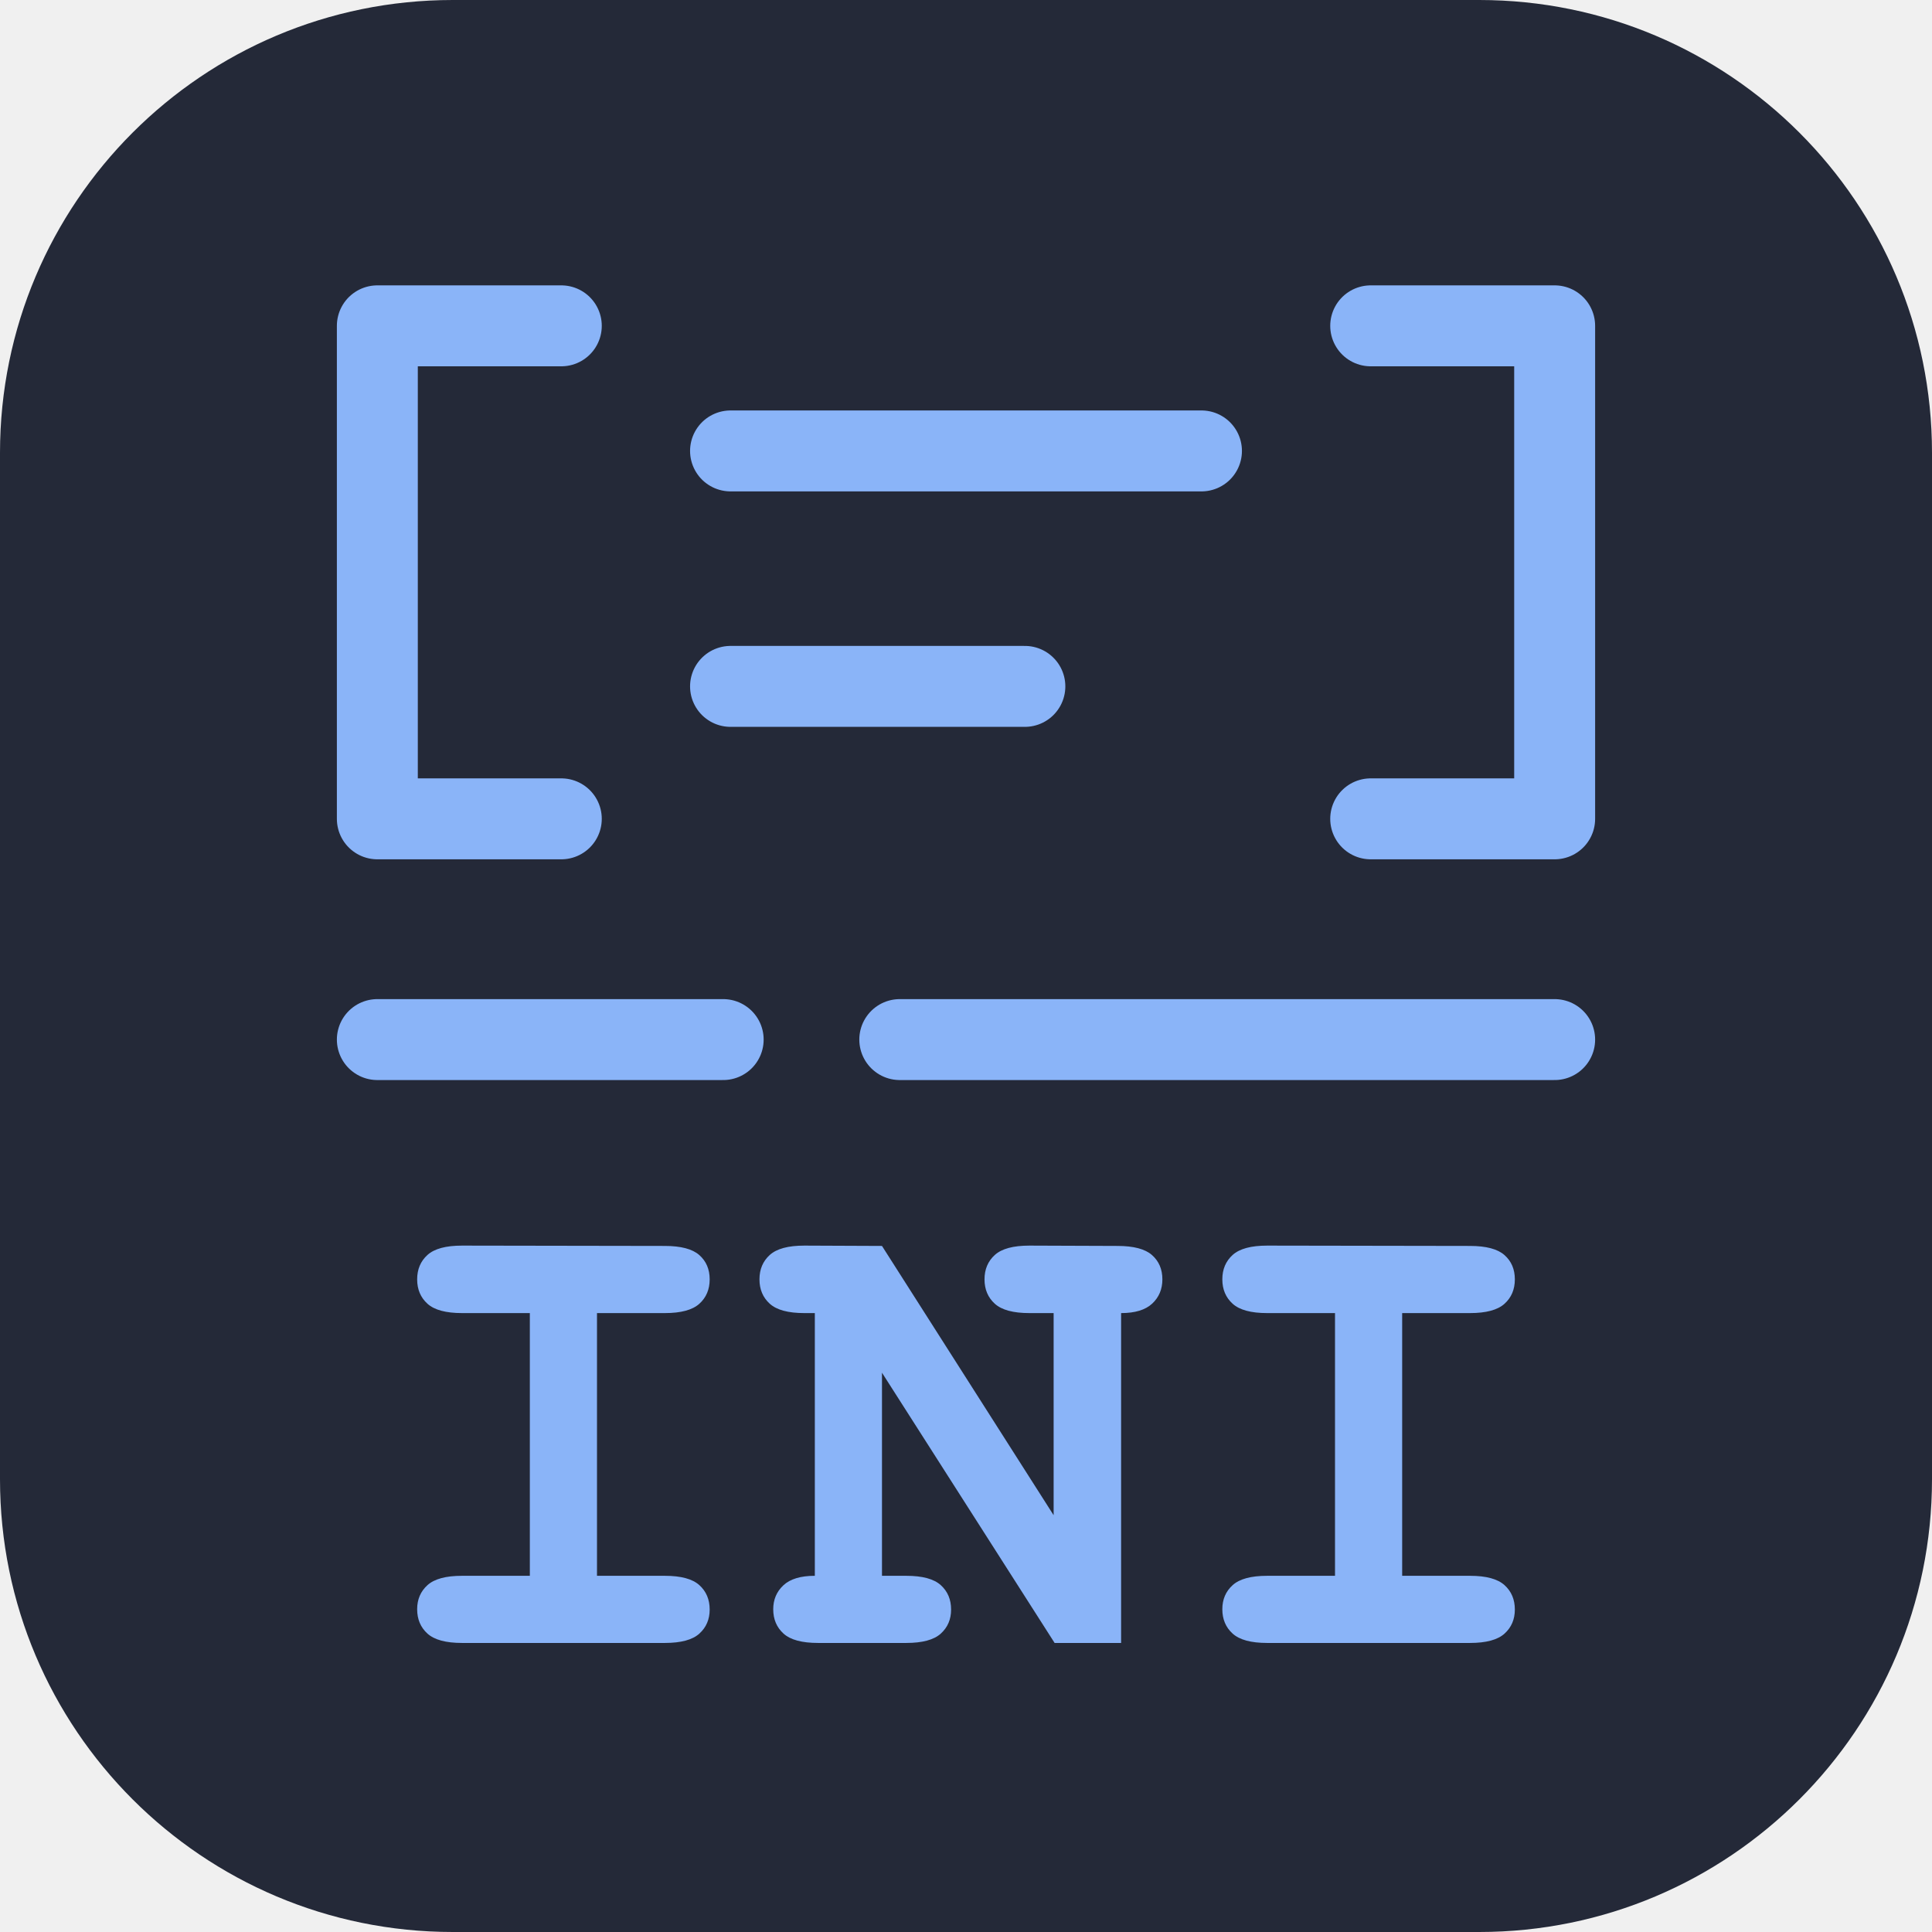
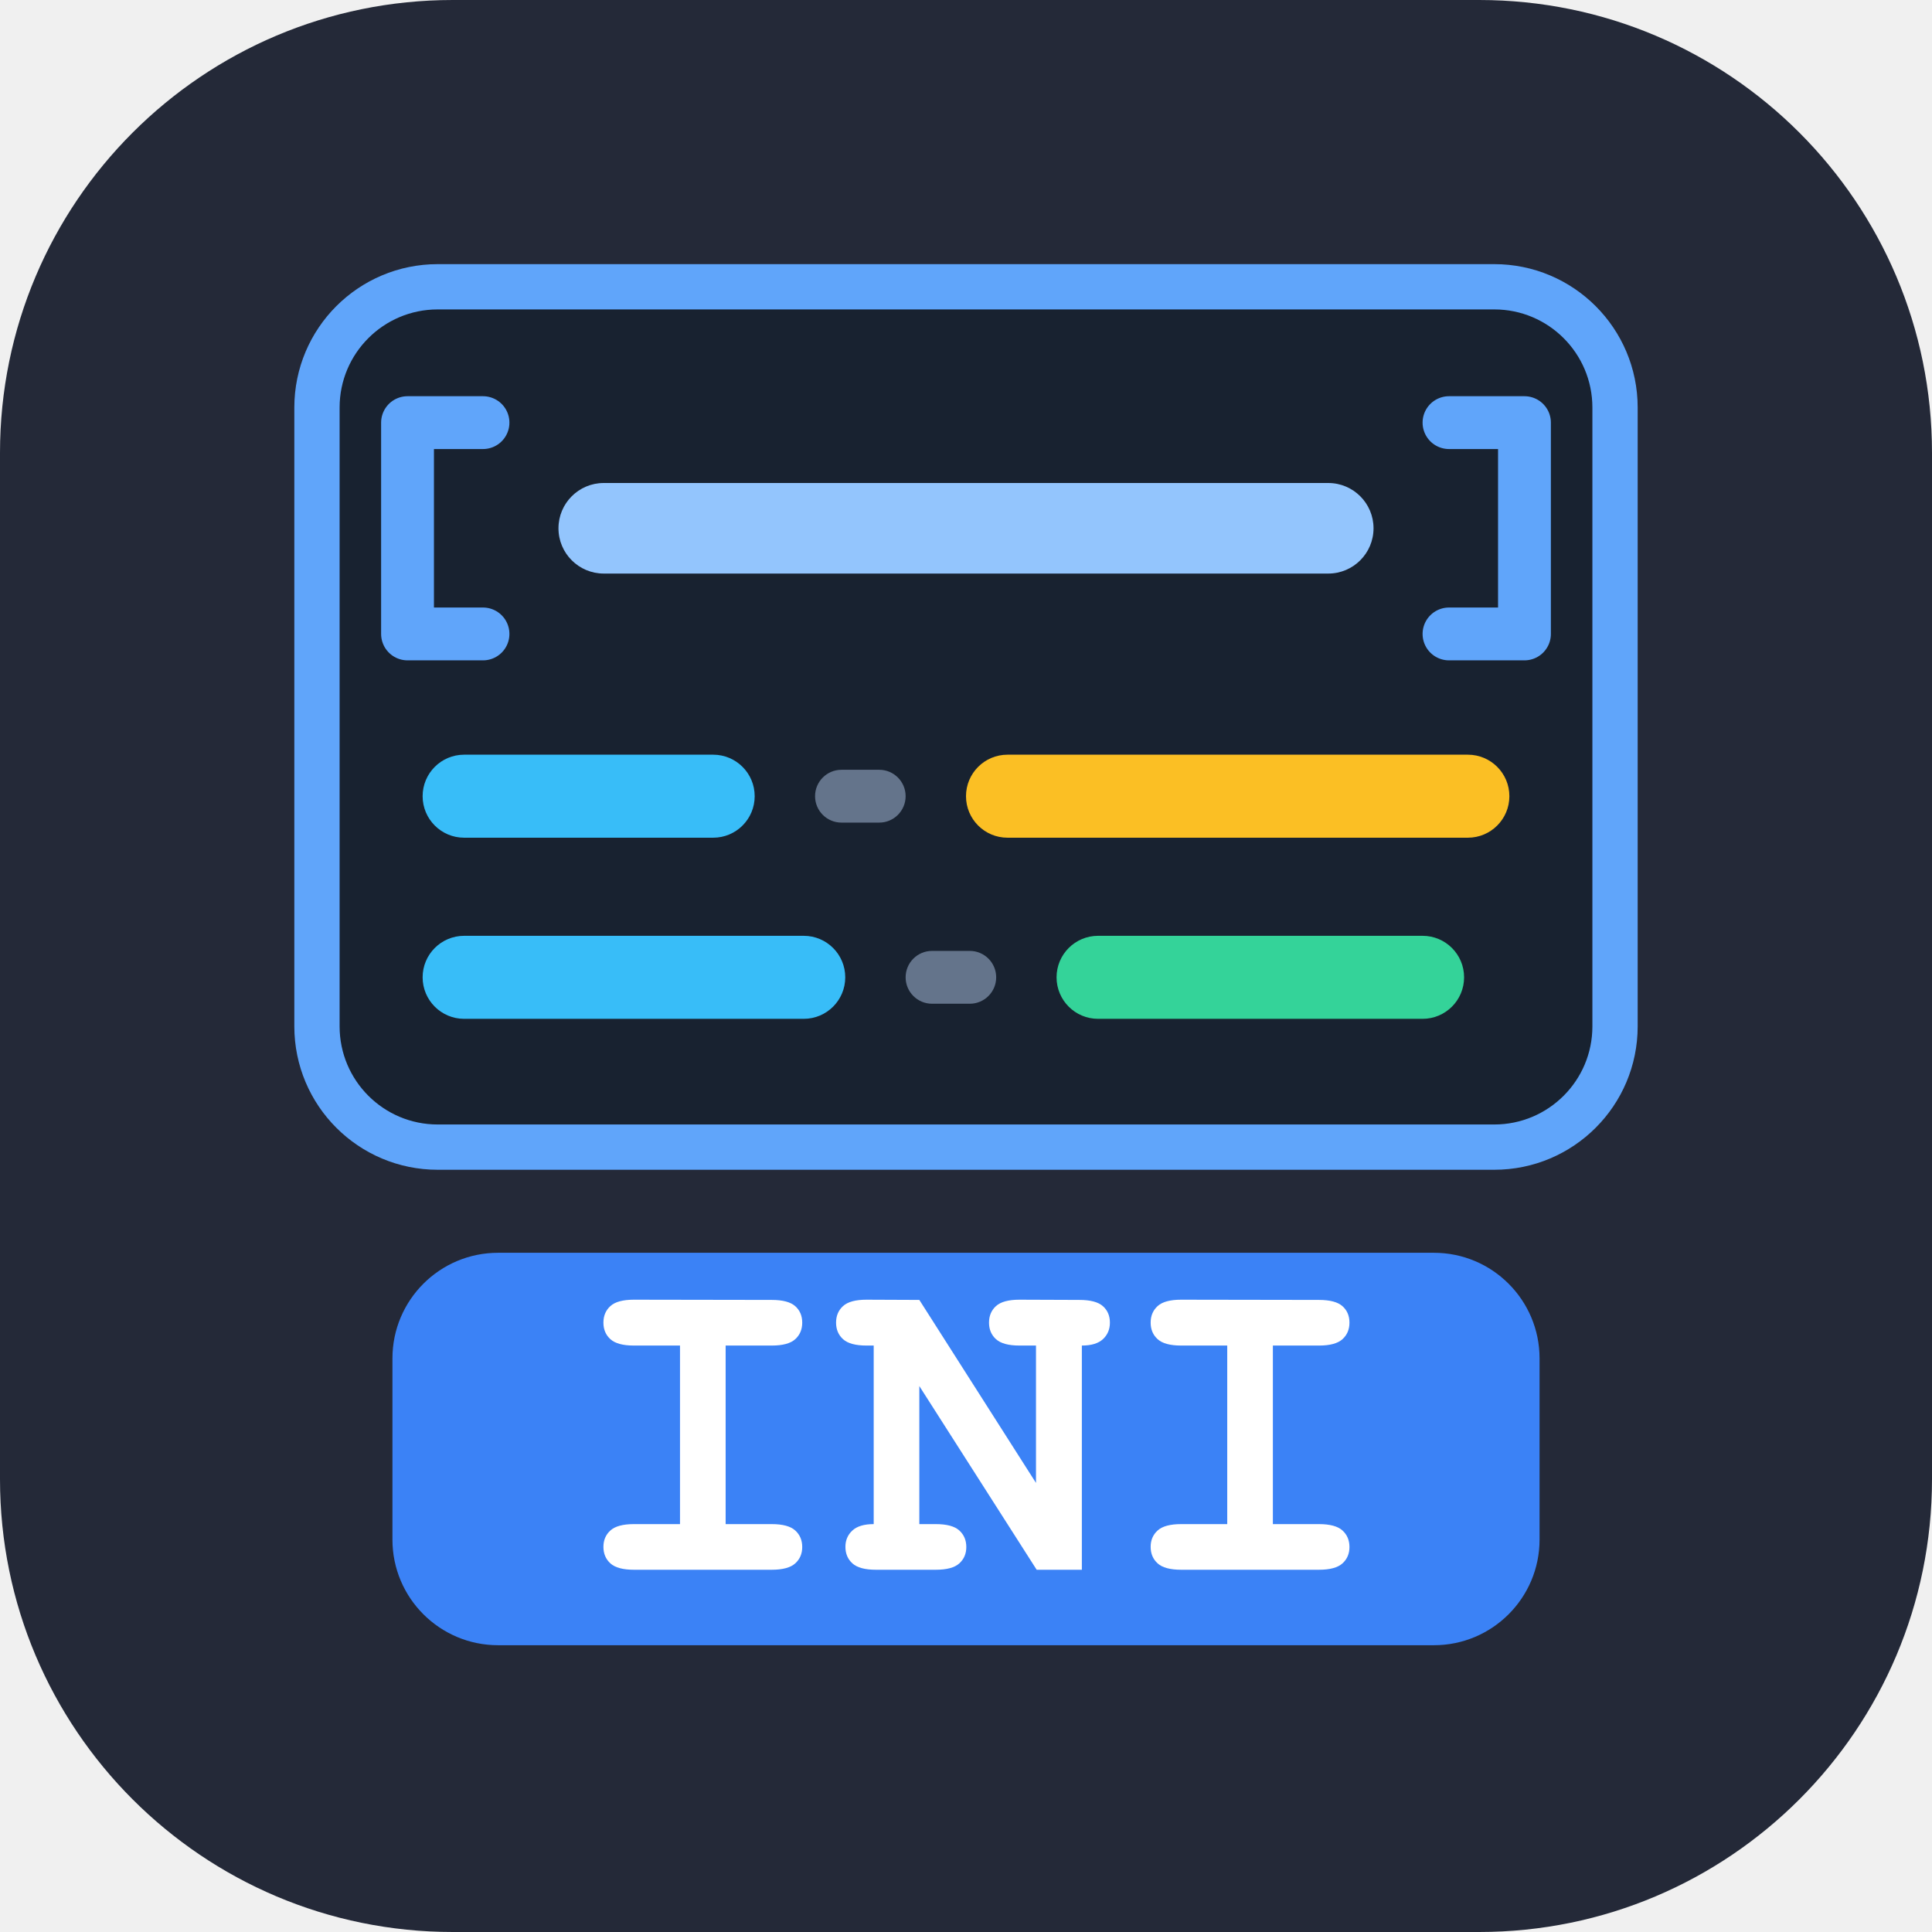
<svg xmlns="http://www.w3.org/2000/svg" width="256" height="256" viewBox="0 0 256 256" fill="none">
  <rect width="256" height="256" rx="60" fill="#242938" />
-   <g transform="translate(30.5 30.5) scale(0.975)">
-     <g fill="currentColor" color="#8AB4F8">
-       <g fill="none" stroke="currentColor" stroke-width="11" stroke-linejoin="round" stroke-linecap="round">
-         <path d="M45 13H20V80H45 M155 13H180V80H155 M68 30H132 M68 62H108 M20 110H67 M91 110H180" />
-       </g>
-       <path d="M717 1007V205H924Q998 205 1029.5 176.5Q1061 148 1061 102Q1061 57 1029.5 28.5Q998 0 924 0H305Q231 0 199.5 28.5Q168 57 168 103Q168 148 199.5 176.5Q231 205 305 205H512V1007H305Q231 1007 199.5 1035.5Q168 1064 168 1110Q168 1156 199.5 1184.5Q231 1213 305 1213L924 1212Q998 1212 1029.5 1184.0Q1061 1156 1061 1110Q1061 1064 1029.5 1035.5Q998 1007 924 1007ZM1587 825V205H1661Q1735 205 1766.5 176.5Q1798 148 1798 102Q1798 57 1766.5 28.5Q1735 0 1661 0H1392Q1318 0 1286.5 28.5Q1255 57 1255 103Q1255 147 1286.0 176.0Q1317 205 1382 205V1007H1350Q1276 1007 1244.5 1035.5Q1213 1064 1213 1110Q1213 1156 1244.5 1184.5Q1276 1213 1350 1213L1587 1212L2111 390V1007H2037Q1963 1007 1931.5 1035.5Q1900 1064 1900 1110Q1900 1156 1931.5 1184.5Q1963 1213 2037 1213L2306 1212Q2380 1212 2411.5 1184.0Q2443 1156 2443 1110Q2443 1065 2412.0 1036.0Q2381 1007 2317 1007V0H2114ZM3175 1007V205H3382Q3456 205 3487.5 176.5Q3519 148 3519 102Q3519 57 3487.5 28.5Q3456 0 3382 0H2763Q2689 0 2657.5 28.5Q2626 57 2626 103Q2626 148 2657.5 176.5Q2689 205 2763 205H2970V1007H2763Q2689 1007 2657.5 1035.5Q2626 1064 2626 1110Q2626 1156 2657.5 1184.5Q2689 1213 2763 1213L3382 1212Q3456 1212 3487.5 1184.0Q3519 1156 3519 1110Q3519 1064 3487.5 1035.5Q3456 1007 3382 1007Z" transform="translate(17.93157 192) scale(0.044518 -0.044518)" />
+   <g transform="translate(28 28) scale(1)">
+     <g fill="none">
+       <rect x="14" y="10" width="172" height="114" rx="16" fill="#182230" stroke="#60A5FA" stroke-width="6" />
+       <path d="M36 28H26V56H36 M164 28H174V56H164" stroke="#60A5FA" stroke-width="7" stroke-linecap="round" stroke-linejoin="round" />
+       <rect x="46" y="36" width="108" height="12" rx="6" fill="#93C5FD" />
+       <rect x="28" y="72" width="44" height="11" rx="5.5" fill="#38BDF8" />
+       <rect x="80" y="74" width="12" height="7" rx="3.5" fill="#64748B" />
+       <rect x="100" y="72" width="72" height="11" rx="5.5" fill="#FBBF24" />
+       <rect x="28" y="96" width="56" height="11" rx="5.5" fill="#38BDF8" />
+       <rect x="92" y="98" width="12" height="7" rx="3.5" fill="#64748B" />
+       <rect x="112" y="96" width="54" height="11" rx="5.5" fill="#34D399" />
+       <rect x="24" y="138" width="152" height="52" rx="14" fill="#3B82F6" />
+       <path fill="#FFFFFF" d="M717 1007V205H924Q998 205 1029.5 176.5Q1061 148 1061 102Q1061 57 1029.5 28.5Q998 0 924 0H305Q231 0 199.5 28.5Q168 57 168 103Q168 148 199.5 176.5Q231 205 305 205H512V1007H305Q231 1007 199.5 1035.5Q168 1064 168 1110Q168 1156 199.5 1184.5Q231 1213 305 1213L924 1212Q998 1212 1029.5 1184.0Q1061 1156 1061 1110Q1061 1064 1029.5 1035.5Q998 1007 924 1007ZM1587 825V205H1661Q1735 205 1766.5 176.5Q1798 148 1798 102Q1798 57 1766.5 28.5Q1735 0 1661 0H1392Q1318 0 1286.5 28.5Q1255 57 1255 103Q1255 147 1286.0 176.0Q1317 205 1382 205V1007H1350Q1276 1007 1244.5 1035.5Q1213 1064 1213 1110Q1213 1156 1244.5 1184.5Q1276 1213 1350 1213L1587 1212L2111 390V1007H2037Q1963 1007 1931.5 1035.5Q1900 1064 1900 1110Q1900 1156 1931.5 1184.5Q1963 1213 2037 1213L2306 1212Q2380 1212 2411.5 1184.0Q2443 1156 2443 1110Q2443 1065 2412.0 1036.0Q2381 1007 2317 1007V0H2114ZM3175 1007V205H3382Q3456 205 3487.5 176.5Q3519 148 3519 102Q3519 57 3487.5 28.5Q3456 0 3382 0H2763Q2689 0 2657.5 28.5Q2626 57 2626 103Q2626 148 2657.5 176.5Q2689 205 2763 205H2970V1007H2763Q2689 1007 2657.5 1035.5Q2626 1064 2626 1110Q2626 1156 2657.5 1184.5Q2689 1213 2763 1213L3382 1212Q3456 1212 3487.5 1184.0Q3519 1156 3519 1110Q3519 1064 3487.5 1035.5Q3456 1007 3382 1007Z" transform="translate(47 180) scale(0.0295 -0.0295)" />
    </g>
  </g>
</svg>
